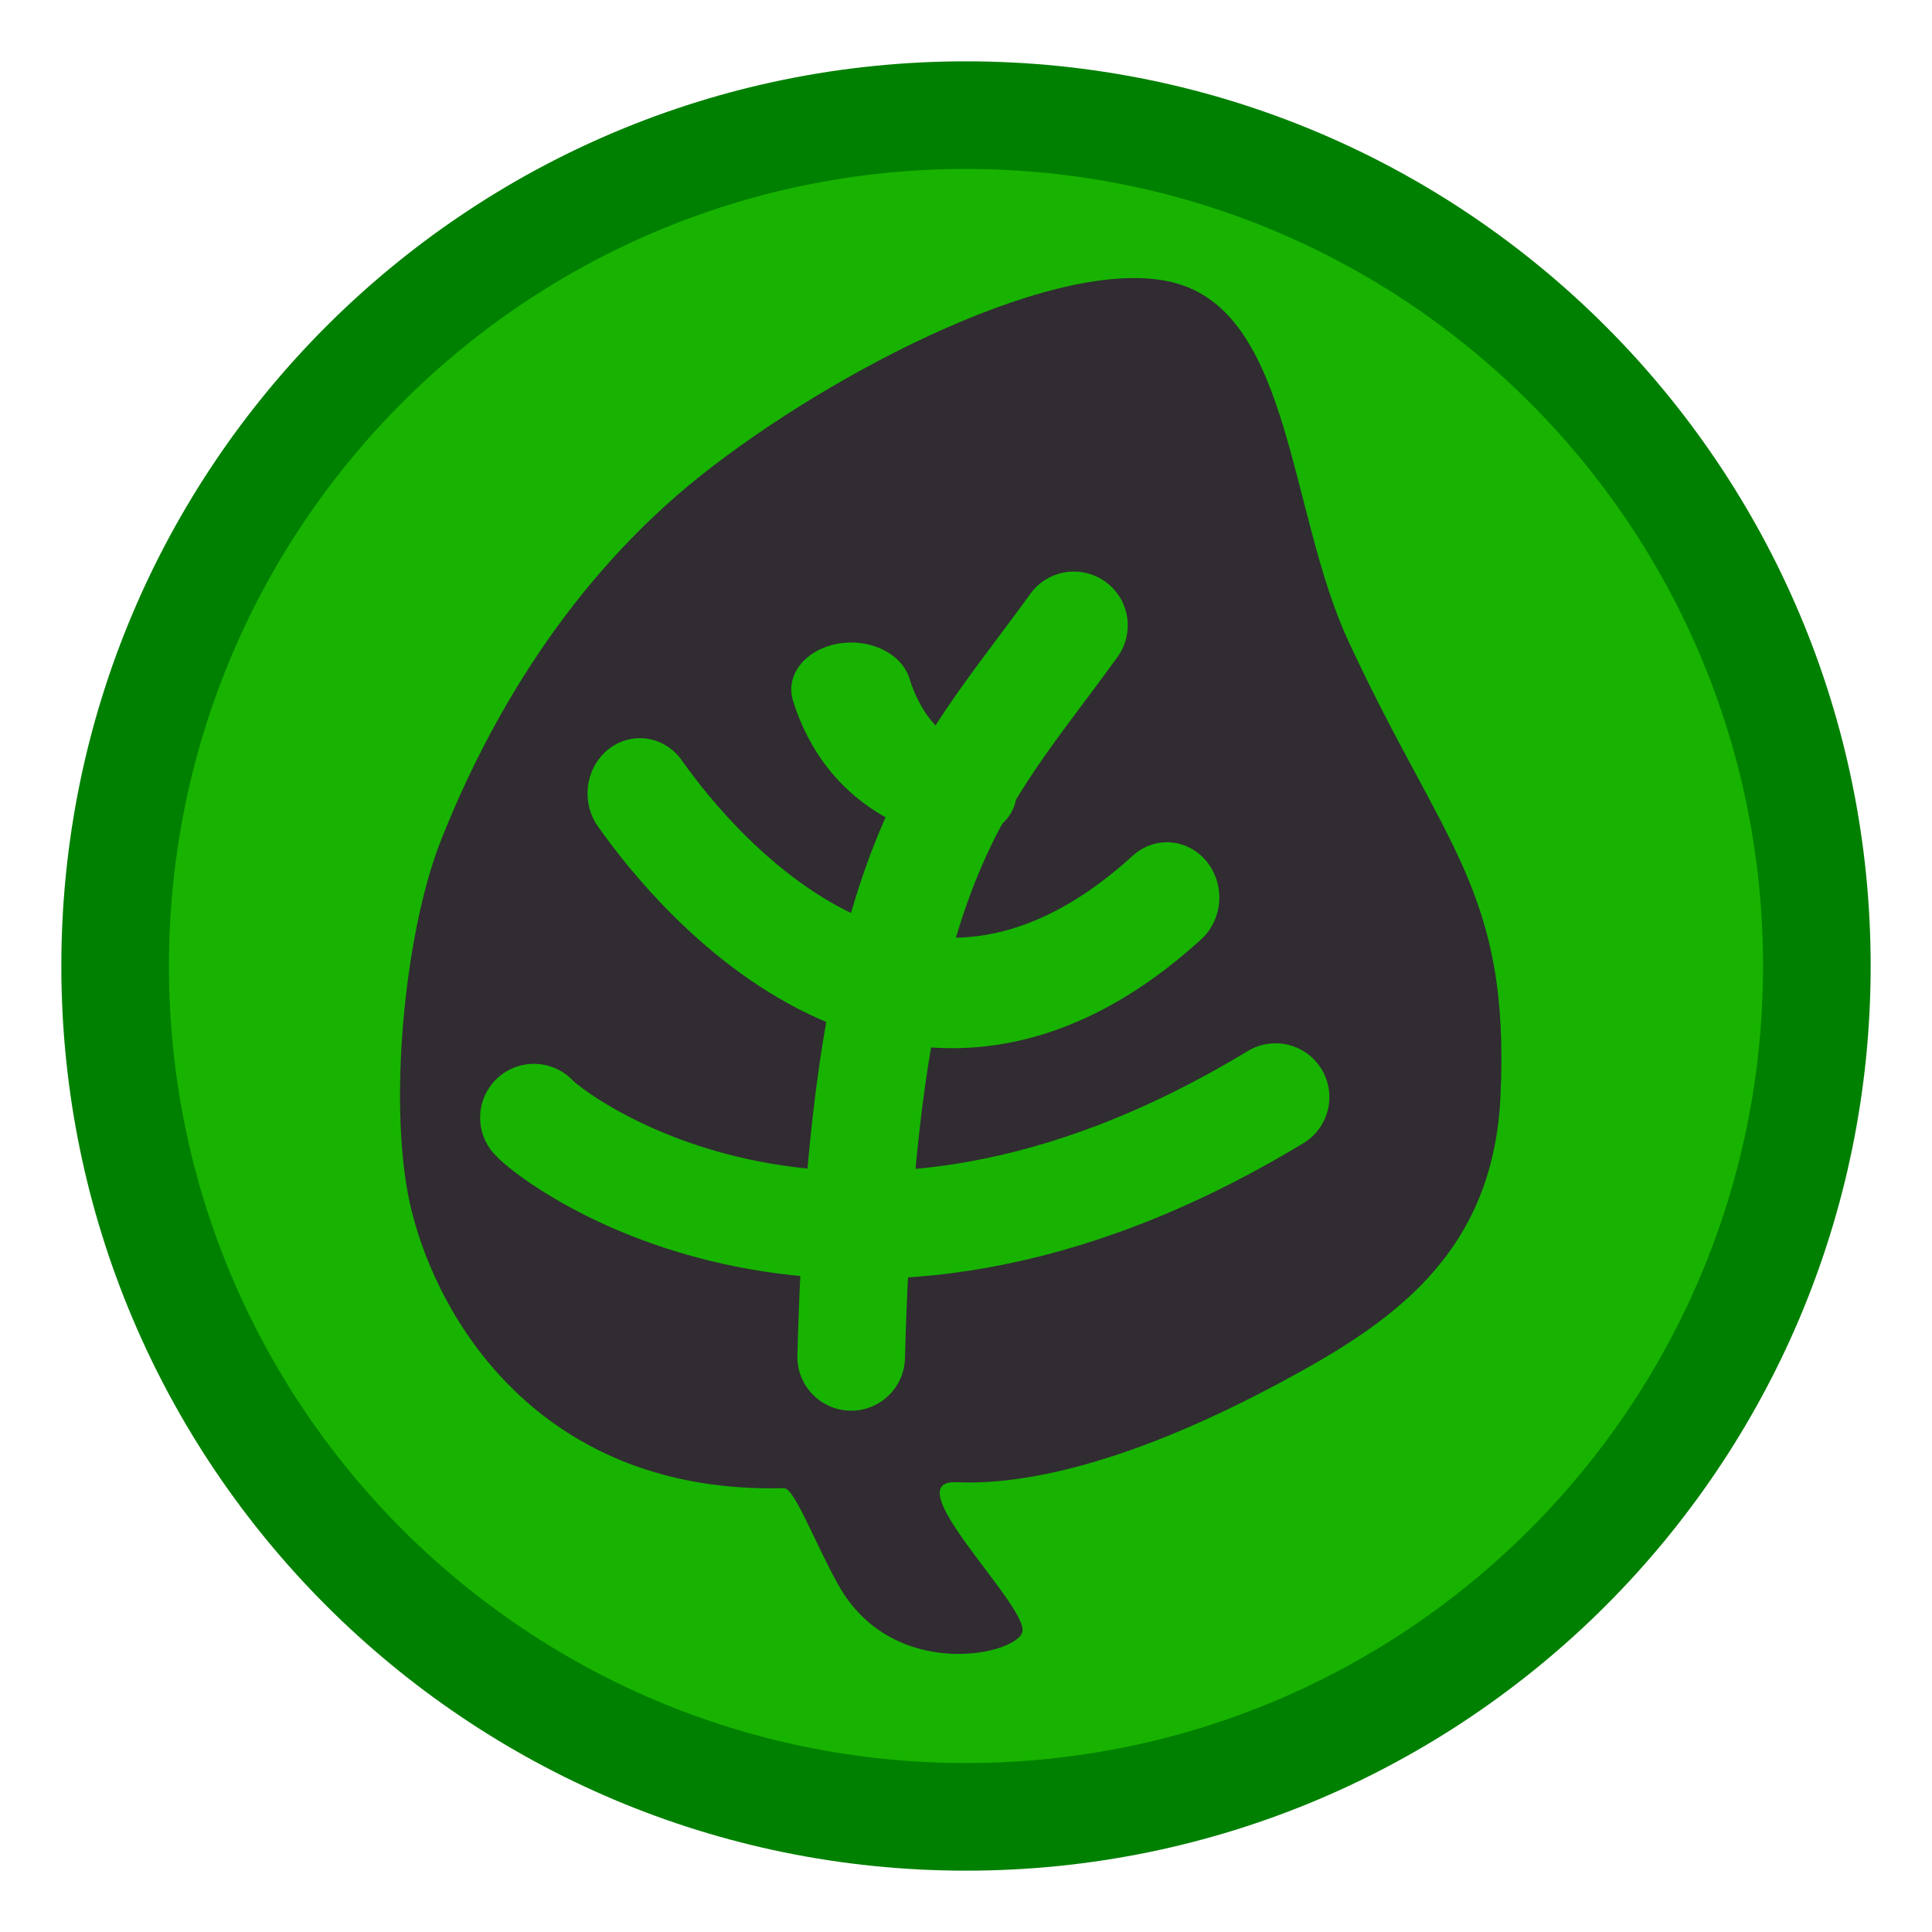
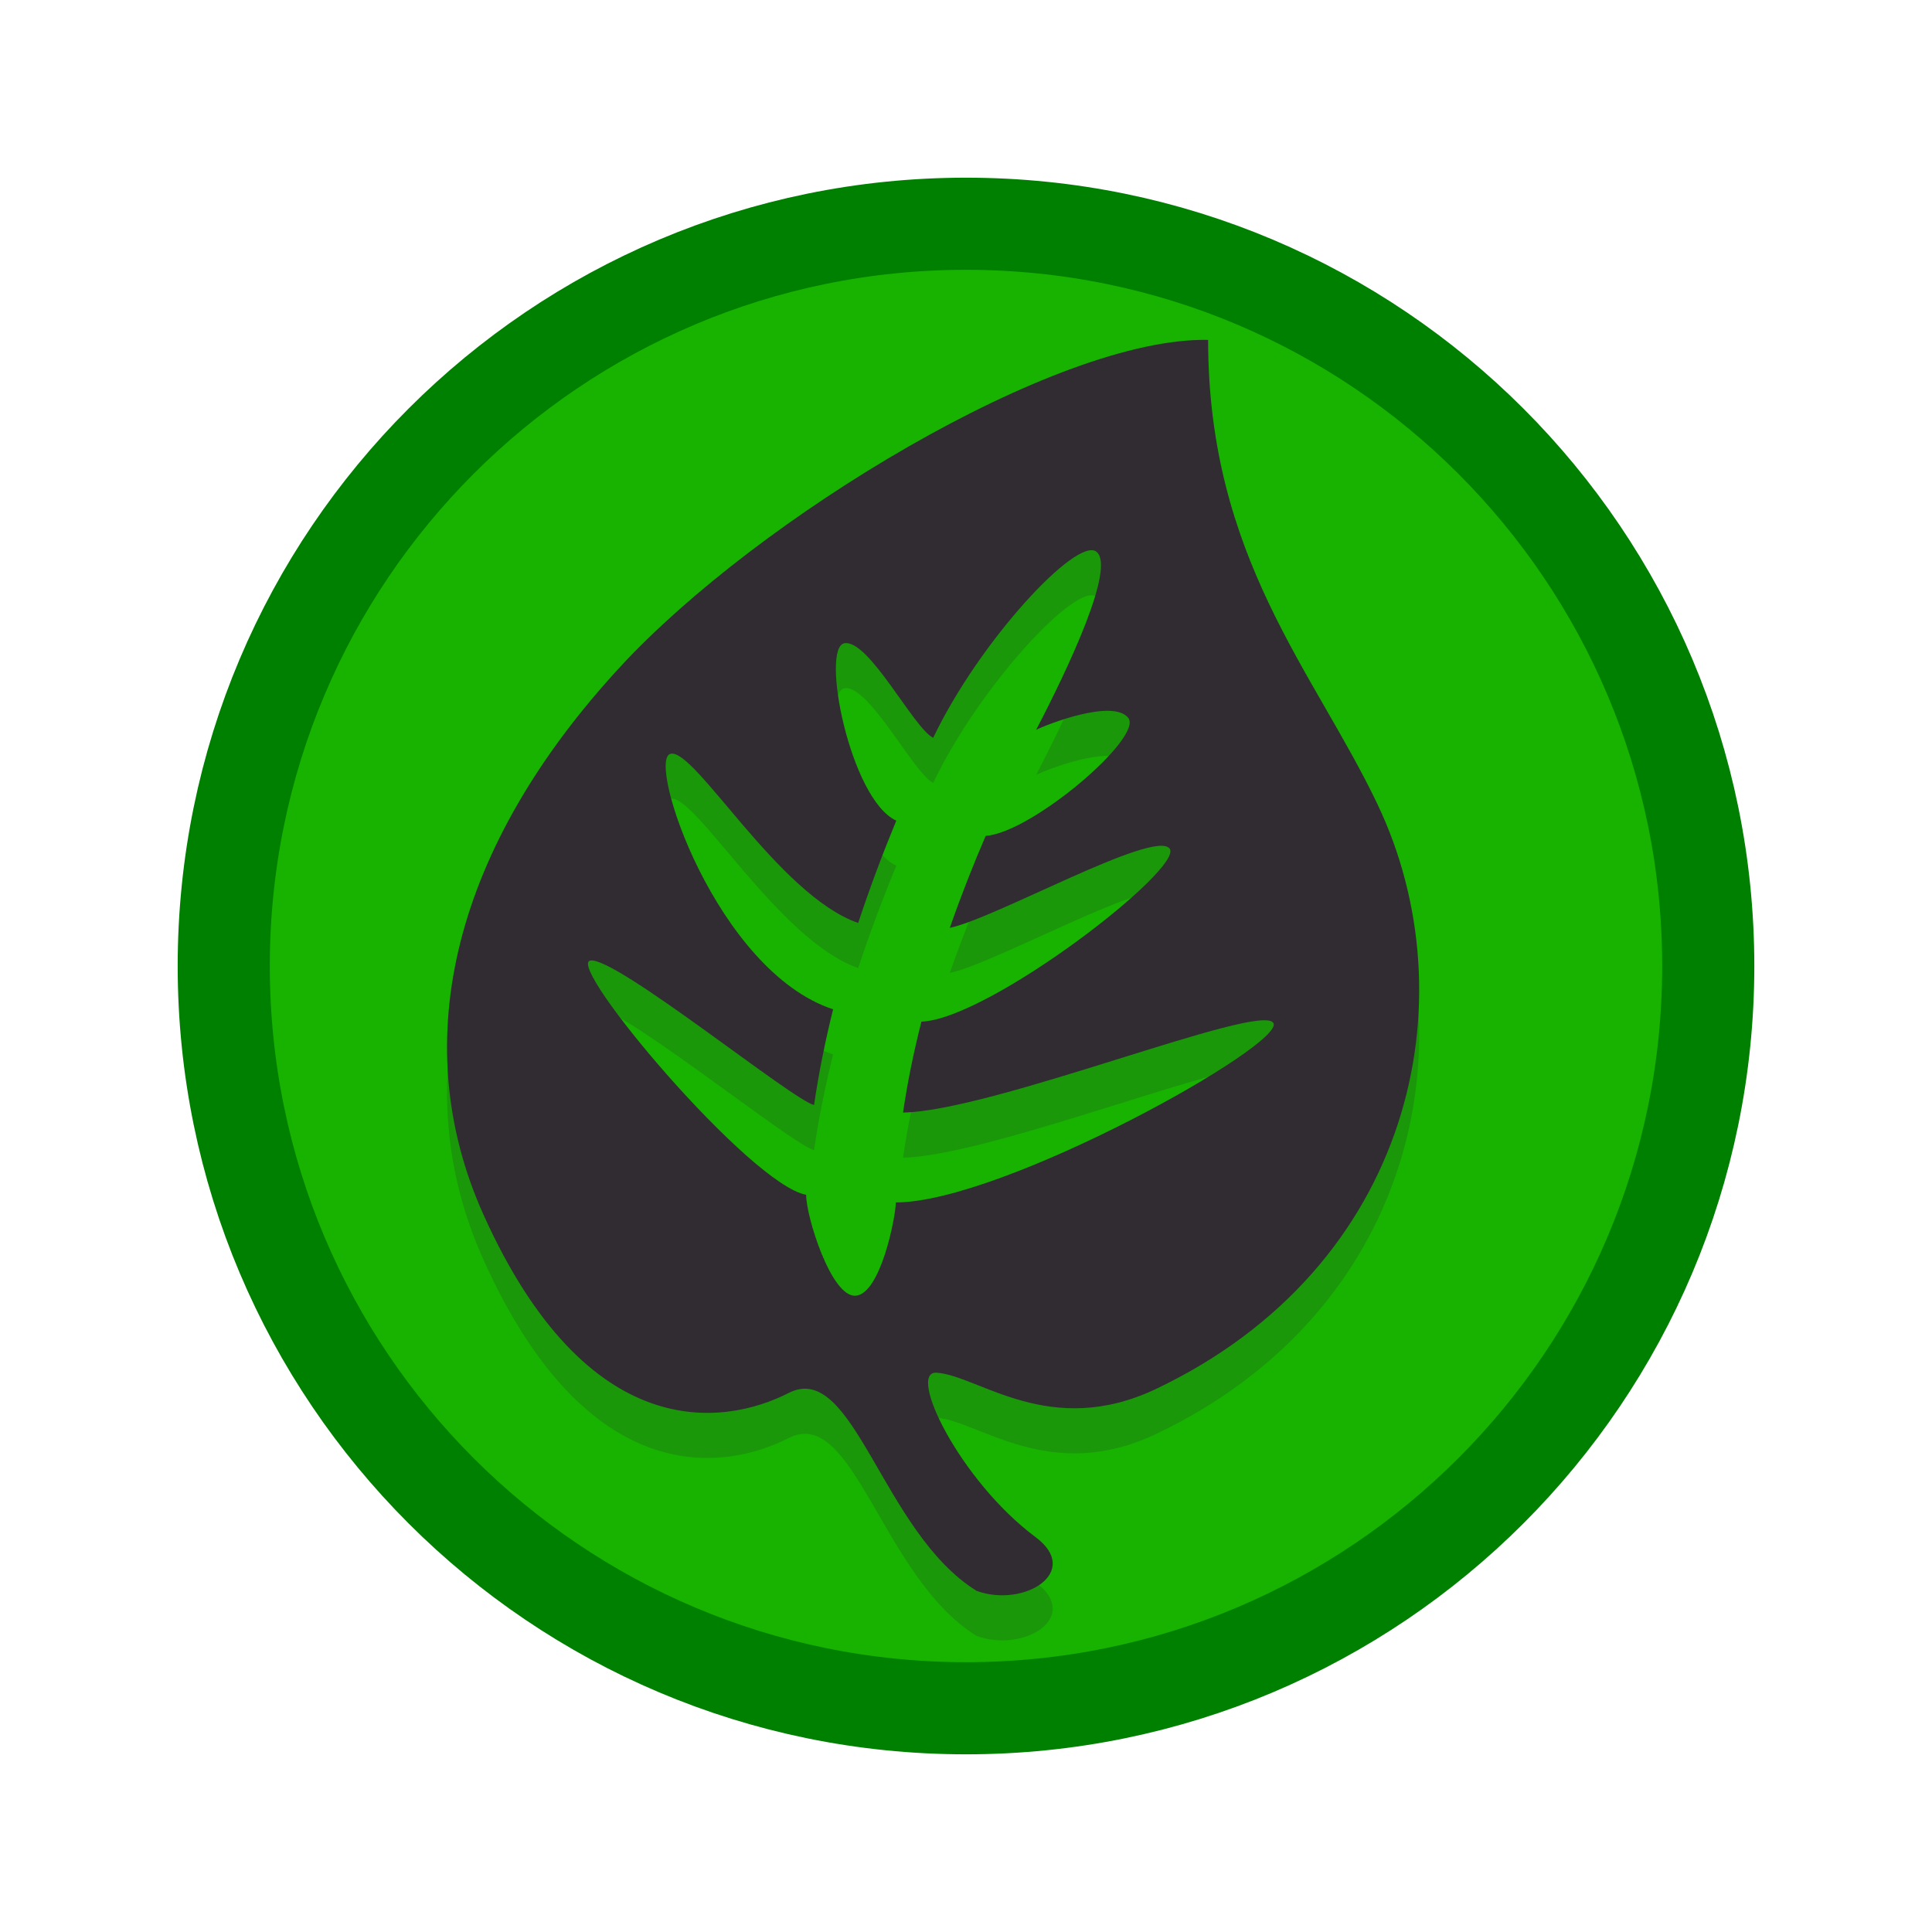
- <svg xmlns="http://www.w3.org/2000/svg" width="100%" height="100%" viewBox="0 0 40 40" version="1.1" xml:space="preserve" style="fill-rule:evenodd;clip-rule:evenodd;stroke-linecap:round;stroke-linejoin:round;stroke-miterlimit:1.5;">
-   <g transform="matrix(0.037037,0,0,0.037037,0,0)">
-     <g transform="matrix(0.908089,0,0,0.908089,96.0214,80.4816)">
-       <circle cx="488.916" cy="506.028" r="523.775" style="fill:rgb(23,179,0);stroke:rgb(0,128,0);stroke-width:66.25px;" />
-     </g>
-     <g transform="matrix(1,0,0,1,-5.30782,-38.2895)">
-       <path d="M576.939,949.528C576.939,962.819 505.206,979.872 474.038,924.449C461.21,901.638 449.416,870.033 443.583,870.184C309.463,873.656 251.048,778.564 235.329,714.865C221.783,659.969 230.909,561.13 251.624,508.519C278.576,440.068 324.03,362.261 397.044,304.161C470.058,246.061 600.367,178.153 663.748,196.913C727.128,215.674 726.042,325.236 758.869,396.24C812.077,511.33 849.655,535.974 844.062,651.585C839.744,740.855 781.192,778.859 720.942,811.203C627.299,861.472 569.915,868.213 540,866.861C505.599,865.306 576.939,932.777 576.939,949.528Z" style="fill:rgb(48,44,50);" />
-     </g>
-     <g transform="matrix(0.998873,-0.0474566,0.0474566,0.998873,-33.3546,-13.0179)">
-       <path d="M301.183,652.816C310.107,664.174 464.842,797.218 715.836,661.029" style="fill:none;stroke:rgb(23,179,0);stroke-width:60.16px;" />
-     </g>
-     <g transform="matrix(-0.268768,0.963205,-0.963205,-0.268768,1314.63,233.804)">
-       <path d="M303.498,656.887C406.401,694.746 460.383,734.827 730.839,666.929" style="fill:none;stroke:rgb(23,179,0);stroke-width:60.16px;" />
-     </g>
-     <g transform="matrix(0.947573,0,0,1,50.2344,-202.165)">
-       <path d="M324.47,645.687C333.394,657.045 469.115,847.47 635.425,703.876" style="fill:none;stroke:rgb(23,179,0);stroke-width:61.76px;" />
-     </g>
-     <g transform="matrix(0.434466,0,0,0.340216,336.538,166.896)">
-       <path d="M320.563,642.249C328.997,676.735 358.119,781.179 456.087,813.089" style="fill:none;stroke:rgb(23,179,0);stroke-width:154.18px;" />
+ <svg xmlns="http://www.w3.org/2000/svg" width="100%" height="100%" viewBox="0 0 42 42" version="1.1" xml:space="preserve" style="fill-rule:evenodd;clip-rule:evenodd;">
+   <g transform="matrix(1,0,0,1,3,3)">
+     <g id="GRASS" transform="matrix(0.949174,0,0,0.949174,1.76912,1.9115)">
+       <g>
+         <circle id="svg_4" cx="17.1" cy="16.95" r="17" style="fill:rgb(23,179,0);stroke:rgb(0,128,0);stroke-width:2.11px;" />
+         <g transform="matrix(1.02921,0,0,1.02921,-1.1501,-0.986668)">
+           <path d="M17.97,32.337C15.863,31.033 15.236,27.192 13.788,27.931C12.338,28.671 9.311,29.106 6.997,23.97C5.233,20.056 6.381,15.737 10.03,11.781C13.09,8.465 19.741,4.428 23.12,4.498C23.122,9.346 25.482,11.876 26.89,14.833C28.961,19.181 27.663,25.124 21.97,27.838C19.601,28.968 18.015,27.546 17.08,27.481C16.407,27.434 17.589,29.88 19.28,31.14C20.316,31.911 19.03,32.718 17.97,32.337ZM19.293,13.175C20.022,11.776 21.068,9.552 20.634,9.211C20.2,8.871 18.034,11.191 17.002,13.353C16.566,13.137 15.578,11.17 15.032,11.247C14.485,11.324 15.152,14.726 16.181,15.196C15.882,15.919 15.594,16.683 15.333,17.473C13.554,16.857 11.68,13.551 11.152,13.71C10.623,13.869 12.18,18.538 14.775,19.395C14.6,20.097 14.455,20.81 14.351,21.523C13.896,21.434 9.908,18.194 9.368,18.31C8.829,18.426 12.935,23.305 14.176,23.522C14.165,23.967 14.727,25.809 15.278,25.768C15.828,25.727 16.167,24.03 16.17,23.692C18.56,23.692 24.872,20.159 24.571,19.697C24.27,19.234 18.35,21.657 16.331,21.692C16.43,21.014 16.57,20.337 16.74,19.669C18.255,19.613 22.615,16.238 22.261,15.815C21.908,15.391 18.377,17.374 17.372,17.582C17.621,16.868 17.892,16.181 18.17,15.535C19.195,15.467 21.689,13.337 21.342,12.908C20.996,12.478 19.517,13.061 19.293,13.175Z" style="fill:rgb(48,44,50);fill-opacity:0.2;" />
+         </g>
+         <g transform="matrix(1.02921,0,0,1.02921,-1.1501,-2.01899)">
+           <path d="M17.97,32.337C15.863,31.033 15.236,27.192 13.788,27.931C12.338,28.671 9.311,29.106 6.997,23.97C5.233,20.056 6.381,15.737 10.03,11.781C13.09,8.465 19.741,4.428 23.12,4.498C23.122,9.346 25.482,11.876 26.89,14.833C28.961,19.181 27.663,25.124 21.97,27.838C19.601,28.968 18.015,27.546 17.08,27.481C16.407,27.434 17.589,29.88 19.28,31.14C20.316,31.911 19.03,32.718 17.97,32.337ZM19.293,13.175C20.022,11.776 21.068,9.552 20.634,9.211C20.2,8.871 18.034,11.191 17.002,13.353C16.566,13.137 15.578,11.17 15.032,11.247C14.485,11.324 15.152,14.726 16.181,15.196C15.882,15.919 15.594,16.683 15.333,17.473C13.554,16.857 11.68,13.551 11.152,13.71C10.623,13.869 12.18,18.538 14.775,19.395C14.6,20.097 14.455,20.81 14.351,21.523C13.896,21.434 9.908,18.194 9.368,18.31C8.829,18.426 12.935,23.305 14.176,23.522C14.165,23.967 14.727,25.809 15.278,25.768C15.828,25.727 16.167,24.03 16.17,23.692C18.56,23.692 24.872,20.159 24.571,19.697C24.27,19.234 18.35,21.657 16.331,21.692C16.43,21.014 16.57,20.337 16.74,19.669C18.255,19.613 22.615,16.238 22.261,15.815C21.908,15.391 18.377,17.374 17.372,17.582C17.621,16.868 17.892,16.181 18.17,15.535C19.195,15.467 21.689,13.337 21.342,12.908C20.996,12.478 19.517,13.061 19.293,13.175Z" style="fill:rgb(48,44,50);" />
+         </g>
+       </g>
    </g>
  </g>
</svg>
